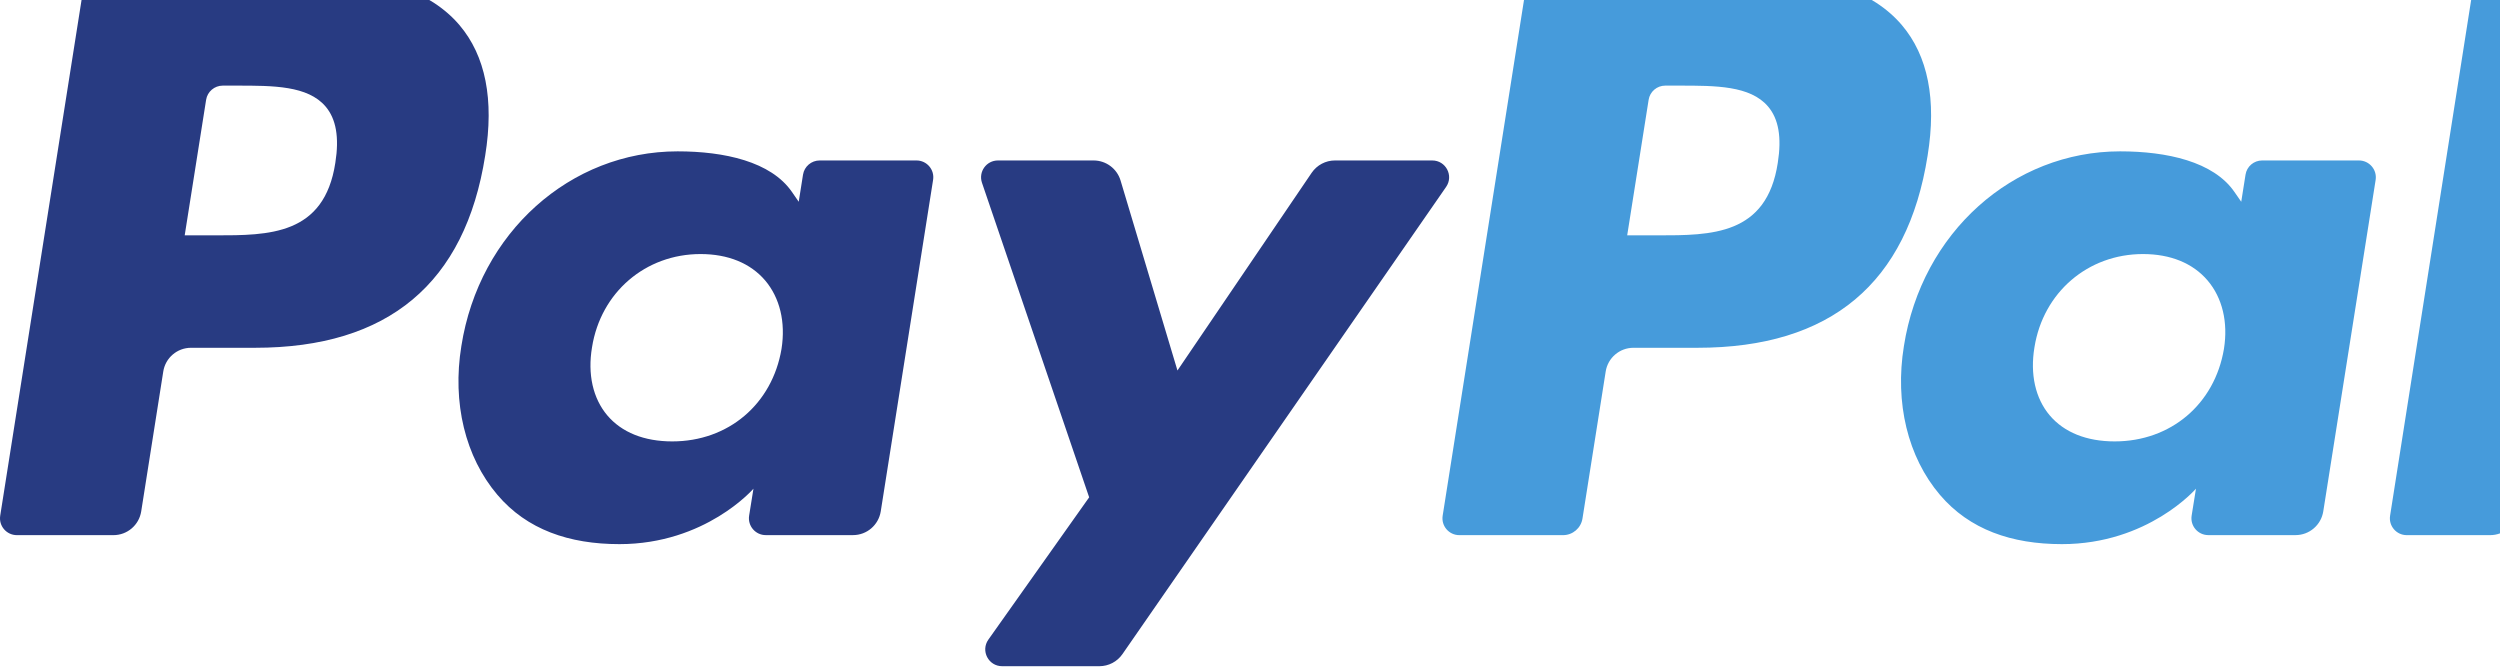
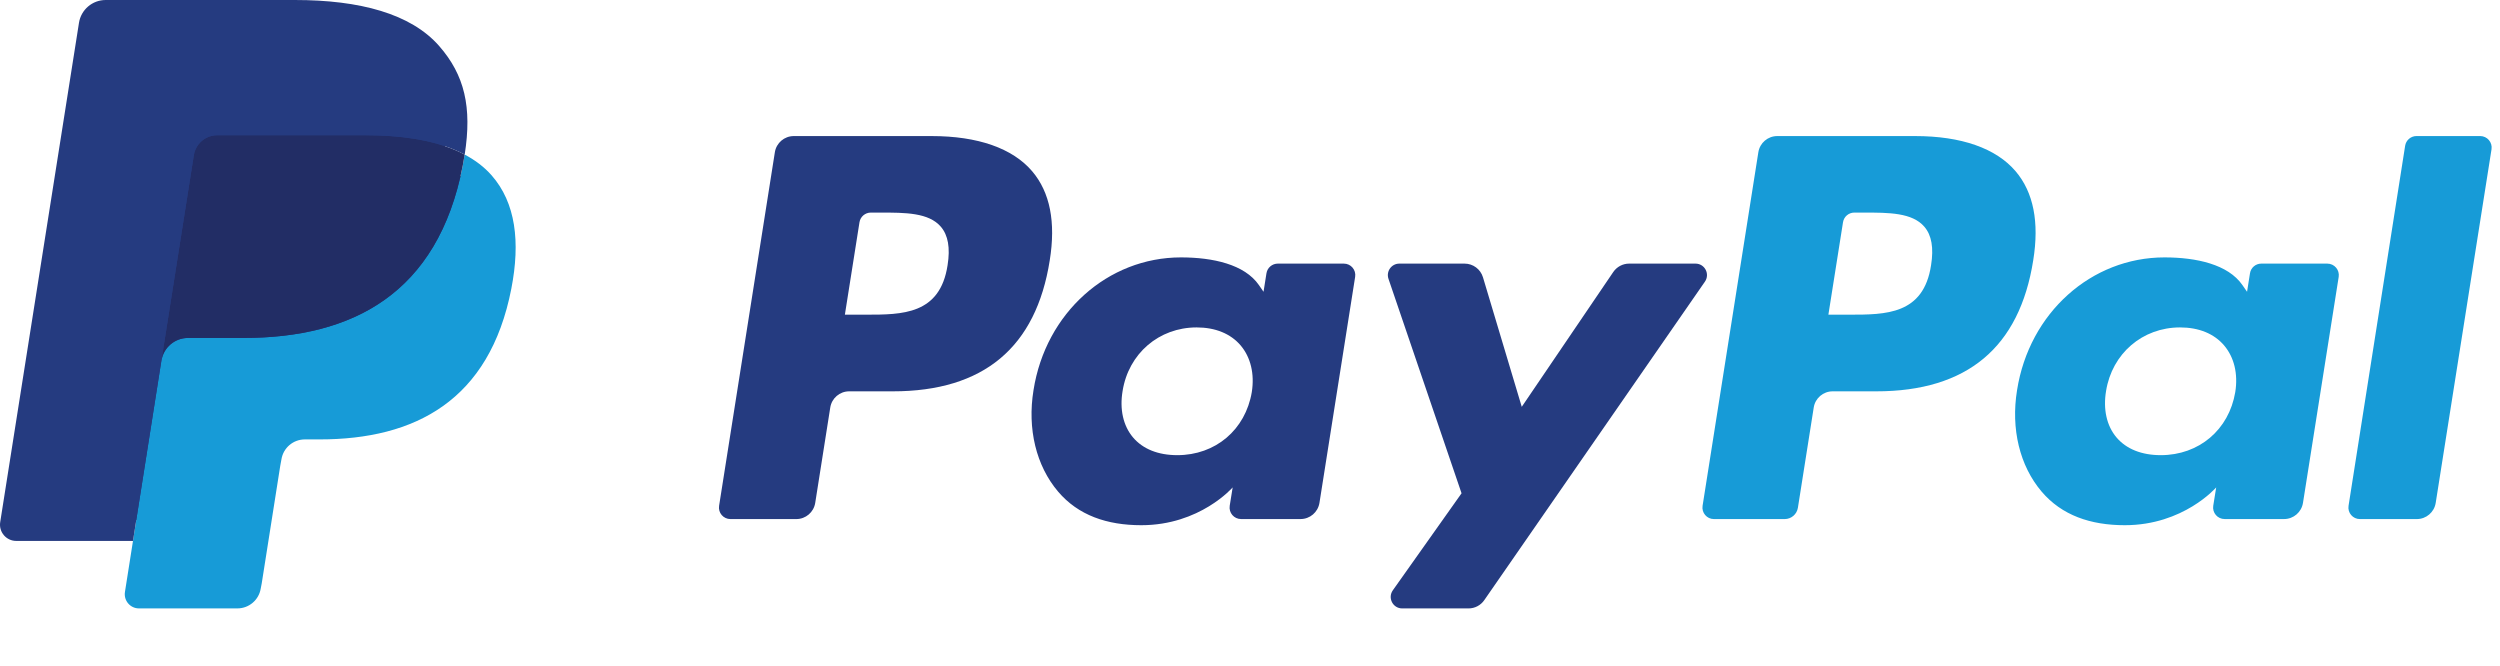
- <svg xmlns="http://www.w3.org/2000/svg" height="140.375" width="526.775" xml:space="preserve">
-   <path style="fill:#283b82;fill-opacity:1;fill-rule:nonzero;stroke:none" d="M505.703 1122.93H177.922c-22.434 0-41.508-16.3-45.008-38.45L.344 243.961c-2.637-16.578 10.21-31.535 27.031-31.535h156.488c22.43 0 41.504 16.293 45.004 38.484l35.754 226.699c3.453 22.196 22.574 38.493 44.957 38.493h103.766c215.918 0 340.531 104.484 373.078 311.535 14.664 90.586.621 161.758-41.797 211.603-46.586 54.74-129.215 83.69-238.922 83.69zm37.817-306.989c-17.926-117.617-107.793-117.617-194.688-117.617h-49.461L334.07 917.98c2.063 13.278 13.563 23.055 26.985 23.055h22.668c59.191 0 115.031 0 143.882-33.738 17.208-20.133 22.481-50.039 15.915-91.356m941.98 3.786h-156.96c-13.37 0-24.92-9.778-26.99-23.055l-6.94-43.902-10.98 15.914c-33.98 49.32-109.76 65.804-185.39 65.804-173.451 0-321.599-131.371-350.451-315.656-15-91.926 6.328-179.828 58.473-241.125 47.832-56.363 116.273-79.848 197.708-79.848 139.76 0 217.26 89.86 217.26 89.86l-7-43.614c-2.64-16.679 10.21-31.632 26.94-31.632h141.38c22.48 0 41.46 16.297 45.01 38.484l84.83 537.234c2.69 16.536-10.11 31.536-26.89 31.536zM1266.71 514.23c-15.14-89.671-86.32-149.875-177.09-149.875-45.58 0-82.01 14.622-105.401 42.325-23.196 27.511-32.016 66.668-24.633 110.285 14.137 88.906 86.514 151.066 175.894 151.066 44.58 0 80.81-14.808 104.68-42.746 23.92-28.23 33.4-67.629 26.55-111.055m1054.76 305.497h-157.73c-15.05 0-29.19-7.477-37.72-19.989l-217.55-320.449-92.21 307.941c-5.8 19.27-23.58 32.497-43.71 32.497h-155c-18.84 0-31.92-18.403-25.93-36.137l173.74-509.863-163.34-230.586C1589.17 24.98 1602.11 0 1624.31 0h157.54c14.95 0 28.95 7.29 37.43 19.559l524.62 757.269c12.56 18.121-.33 42.899-22.43 42.899" transform="matrix(.13 0 0 -.13 0 140.375)" />
-   <path style="fill:#469bdb;fill-opacity:1;fill-rule:nonzero;stroke:none" d="M2843.7 1122.93h-327.83c-22.38 0-41.46-16.3-44.96-38.45l-132.57-840.519c-2.63-16.578 10.21-31.535 26.94-31.535h168.23c15.62 0 29 11.402 31.44 26.933l37.62 238.25c3.45 22.196 22.58 38.493 44.96 38.493h103.72c215.96 0 340.53 104.484 373.12 311.535 14.72 90.586.58 161.758-41.84 211.603-46.54 54.74-129.12 83.69-238.83 83.69zm37.82-306.989c-17.88-117.617-107.74-117.617-194.69-117.617h-49.41l34.75 219.656c2.06 13.278 13.46 23.055 26.93 23.055h22.67c59.15 0 115.03 0 143.88-33.738 17.21-20.133 22.43-50.039 15.87-91.356m941.94 3.786h-156.87c-13.47 0-24.93-9.778-26.94-23.055l-6.95-43.902-11.02 15.914c-33.98 49.32-109.71 65.804-185.34 65.804-173.46 0-321.55-131.371-350.41-315.656-14.95-91.926 6.28-179.828 58.43-241.125 47.93-56.363 116.27-79.848 197.7-79.848 139.76 0 217.26 89.86 217.26 89.86l-7-43.614c-2.63-16.679 10.21-31.632 27.04-31.632h141.34c22.38 0 41.46 16.297 44.96 38.484l84.88 537.234c2.58 16.536-10.26 31.536-27.08 31.536zm-218.8-305.497c-15.05-89.671-86.32-149.875-177.09-149.875-45.49 0-82.01 14.622-105.4 42.325-23.19 27.511-31.92 66.668-24.63 110.285 14.23 88.906 86.51 151.066 175.9 151.066 44.57 0 80.8-14.808 104.67-42.746 24.01-28.23 33.5-67.629 26.55-111.055m403.85 585.64-134.54-855.909c-2.63-16.578 10.21-31.535 26.94-31.535h135.25c22.48 0 41.56 16.293 45.01 38.484l132.66 840.47c2.64 16.59-10.2 31.59-26.93 31.59h-151.46c-13.37-.04-24.87-9.83-26.93-23.1" transform="matrix(.13 0 0 -.13 0 140.375)" />
+ <svg xmlns="http://www.w3.org/2000/svg" version="1.1" id="Layer_1" x="0px" y="0px" width="124px" height="33px" viewBox="0 0 124 33" enable-background="new 0 0 124 33" xml:space="preserve">
+   <path fill="#253B80" d="M46.211,6.749h-6.839c-0.468,0-0.866,0.34-0.939,0.802l-2.766,17.537c-0.055,0.346,0.213,0.658,0.564,0.658  h3.265c0.468,0,0.866-0.34,0.939-0.803l0.746-4.73c0.072-0.463,0.471-0.803,0.938-0.803h2.165c4.505,0,7.105-2.18,7.784-6.5  c0.306-1.89,0.013-3.375-0.872-4.415C50.224,7.353,48.5,6.749,46.211,6.749z M47,13.154c-0.374,2.454-2.249,2.454-4.062,2.454  h-1.032l0.724-4.583c0.043-0.277,0.283-0.481,0.563-0.481h0.473c1.235,0,2.4,0,3.002,0.704C47.027,11.668,47.137,12.292,47,13.154z" />
+   <path fill="#253B80" d="M66.654,13.075h-3.275c-0.279,0-0.52,0.204-0.563,0.481l-0.145,0.916l-0.229-0.332  c-0.709-1.029-2.29-1.373-3.868-1.373c-3.619,0-6.71,2.741-7.312,6.586c-0.313,1.918,0.132,3.752,1.22,5.031  c0.998,1.176,2.426,1.666,4.125,1.666c2.916,0,4.533-1.875,4.533-1.875l-0.146,0.91c-0.055,0.348,0.213,0.66,0.562,0.66h2.95  c0.469,0,0.865-0.34,0.939-0.803l1.77-11.209C67.271,13.388,67.004,13.075,66.654,13.075z M62.089,19.449  c-0.316,1.871-1.801,3.127-3.695,3.127c-0.951,0-1.711-0.305-2.199-0.883c-0.484-0.574-0.668-1.391-0.514-2.301  c0.295-1.855,1.805-3.152,3.67-3.152c0.93,0,1.686,0.309,2.184,0.892C62.034,17.721,62.232,18.543,62.089,19.449z" />
+   <path fill="#253B80" d="M84.096,13.075h-3.291c-0.314,0-0.609,0.156-0.787,0.417l-4.539,6.686l-1.924-6.425  c-0.121-0.402-0.492-0.678-0.912-0.678h-3.234c-0.393,0-0.666,0.384-0.541,0.754l3.625,10.638l-3.408,4.811  c-0.268,0.379,0.002,0.9,0.465,0.9h3.287c0.312,0,0.604-0.152,0.781-0.408L84.564,13.97C84.826,13.592,84.557,13.075,84.096,13.075z  " />
+   <path fill="#179BD7" d="M94.992,6.749h-6.84c-0.467,0-0.865,0.34-0.938,0.802l-2.766,17.537c-0.055,0.346,0.213,0.658,0.562,0.658  h3.51c0.326,0,0.605-0.238,0.656-0.562l0.785-4.971c0.072-0.463,0.471-0.803,0.938-0.803h2.164c4.506,0,7.105-2.18,7.785-6.5  c0.307-1.89,0.012-3.375-0.873-4.415C99.004,7.353,97.281,6.749,94.992,6.749z M95.781,13.154c-0.373,2.454-2.248,2.454-4.062,2.454  h-1.031l0.725-4.583c0.043-0.277,0.281-0.481,0.562-0.481h0.473c1.234,0,2.4,0,3.002,0.704  C95.809,11.668,95.918,12.292,95.781,13.154z" />
+   <path fill="#179BD7" d="M115.434,13.075h-3.273c-0.281,0-0.52,0.204-0.562,0.481l-0.145,0.916l-0.23-0.332  c-0.709-1.029-2.289-1.373-3.867-1.373c-3.619,0-6.709,2.741-7.311,6.586c-0.312,1.918,0.131,3.752,1.219,5.031  c1,1.176,2.426,1.666,4.125,1.666c2.916,0,4.533-1.875,4.533-1.875l-0.146,0.91c-0.055,0.348,0.213,0.66,0.564,0.66h2.949  c0.467,0,0.865-0.34,0.938-0.803l1.771-11.209C116.053,13.388,115.785,13.075,115.434,13.075z M110.869,19.449  c-0.314,1.871-1.801,3.127-3.695,3.127c-0.949,0-1.711-0.305-2.199-0.883c-0.484-0.574-0.666-1.391-0.514-2.301  c0.297-1.855,1.805-3.152,3.67-3.152c0.93,0,1.686,0.309,2.184,0.892C110.816,17.721,111.014,18.543,110.869,19.449z" />
+   <path fill="#179BD7" d="M119.295,7.23l-2.807,17.858c-0.055,0.346,0.213,0.658,0.562,0.658h2.822c0.469,0,0.867-0.34,0.939-0.803  l2.768-17.536c0.055-0.346-0.213-0.659-0.562-0.659h-3.16C119.578,6.749,119.338,6.953,119.295,7.23z" />
+   <path fill="#253B80" d="M7.266,29.154l0.523-3.322l-1.165-0.027H1.061L4.927,1.292C4.939,1.218,4.978,1.149,5.035,1.1  c0.057-0.049,0.13-0.076,0.206-0.076h9.38c3.114,0,5.263,0.648,6.385,1.927c0.526,0.6,0.861,1.227,1.023,1.917  c0.17,0.724,0.173,1.589,0.007,2.644l-0.012,0.077v0.676l0.526,0.298c0.443,0.235,0.795,0.504,1.065,0.812  c0.45,0.513,0.741,1.165,0.864,1.938c0.127,0.795,0.085,1.741-0.123,2.812c-0.24,1.232-0.628,2.305-1.152,3.183  c-0.482,0.809-1.096,1.48-1.825,2c-0.696,0.494-1.523,0.869-2.458,1.109c-0.906,0.236-1.939,0.355-3.072,0.355h-0.73  c-0.522,0-1.029,0.188-1.427,0.525c-0.399,0.344-0.663,0.814-0.744,1.328l-0.055,0.299l-0.924,5.855l-0.042,0.215  c-0.011,0.068-0.03,0.102-0.058,0.125c-0.025,0.021-0.061,0.035-0.096,0.035H7.266z" />
+   <path fill="#179BD7" d="M23.048,7.667L23.048,7.667L23.048,7.667c-0.028,0.179-0.06,0.362-0.096,0.55  c-1.237,6.351-5.469,8.545-10.874,8.545H9.326c-0.661,0-1.218,0.48-1.321,1.132l0,0l0,0L6.596,26.83l-0.399,2.533  c-0.067,0.428,0.263,0.814,0.695,0.814h4.881c0.578,0,1.069-0.42,1.16-0.99l0.048-0.248l0.919-5.832l0.059-0.32  c0.09-0.572,0.582-0.992,1.16-0.992h0.73c4.729,0,8.431-1.92,9.513-7.476c0.452-2.321,0.218-4.259-0.978-5.622  C24.022,8.286,23.573,7.945,23.048,7.667z" />
+   <path fill="#222D65" d="M21.754,7.151c-0.189-0.055-0.384-0.105-0.584-0.15c-0.201-0.044-0.407-0.083-0.619-0.117  c-0.742-0.12-1.555-0.177-2.426-0.177h-7.352c-0.181,0-0.353,0.041-0.507,0.115C9.927,6.985,9.675,7.306,9.614,7.699L8.05,17.605  l-0.045,0.289c0.103-0.652,0.66-1.132,1.321-1.132h2.752c5.405,0,9.637-2.195,10.874-8.545c0.037-0.188,0.068-0.371,0.096-0.55  c-0.313-0.166-0.652-0.308-1.017-0.429C21.941,7.208,21.848,7.179,21.754,7.151z" />
+   <path fill="#253B80" d="M9.614,7.699c0.061-0.393,0.313-0.714,0.652-0.876c0.155-0.074,0.326-0.115,0.507-0.115h7.352  c0.871,0,1.684,0.057,2.426,0.177c0.212,0.034,0.418,0.073,0.619,0.117c0.2,0.045,0.395,0.095,0.584,0.15  c0.094,0.028,0.187,0.057,0.278,0.086c0.365,0.121,0.704,0.264,1.017,0.429c0.368-2.347-0.003-3.945-1.272-5.392  C20.378,0.682,17.853,0,14.622,0h-9.38c-0.66,0-1.223,0.48-1.325,1.133L0.01,25.898c-0.077,0.49,0.301,0.932,0.795,0.932h5.791  l1.454-9.225L9.614,7.699z" />
</svg>
